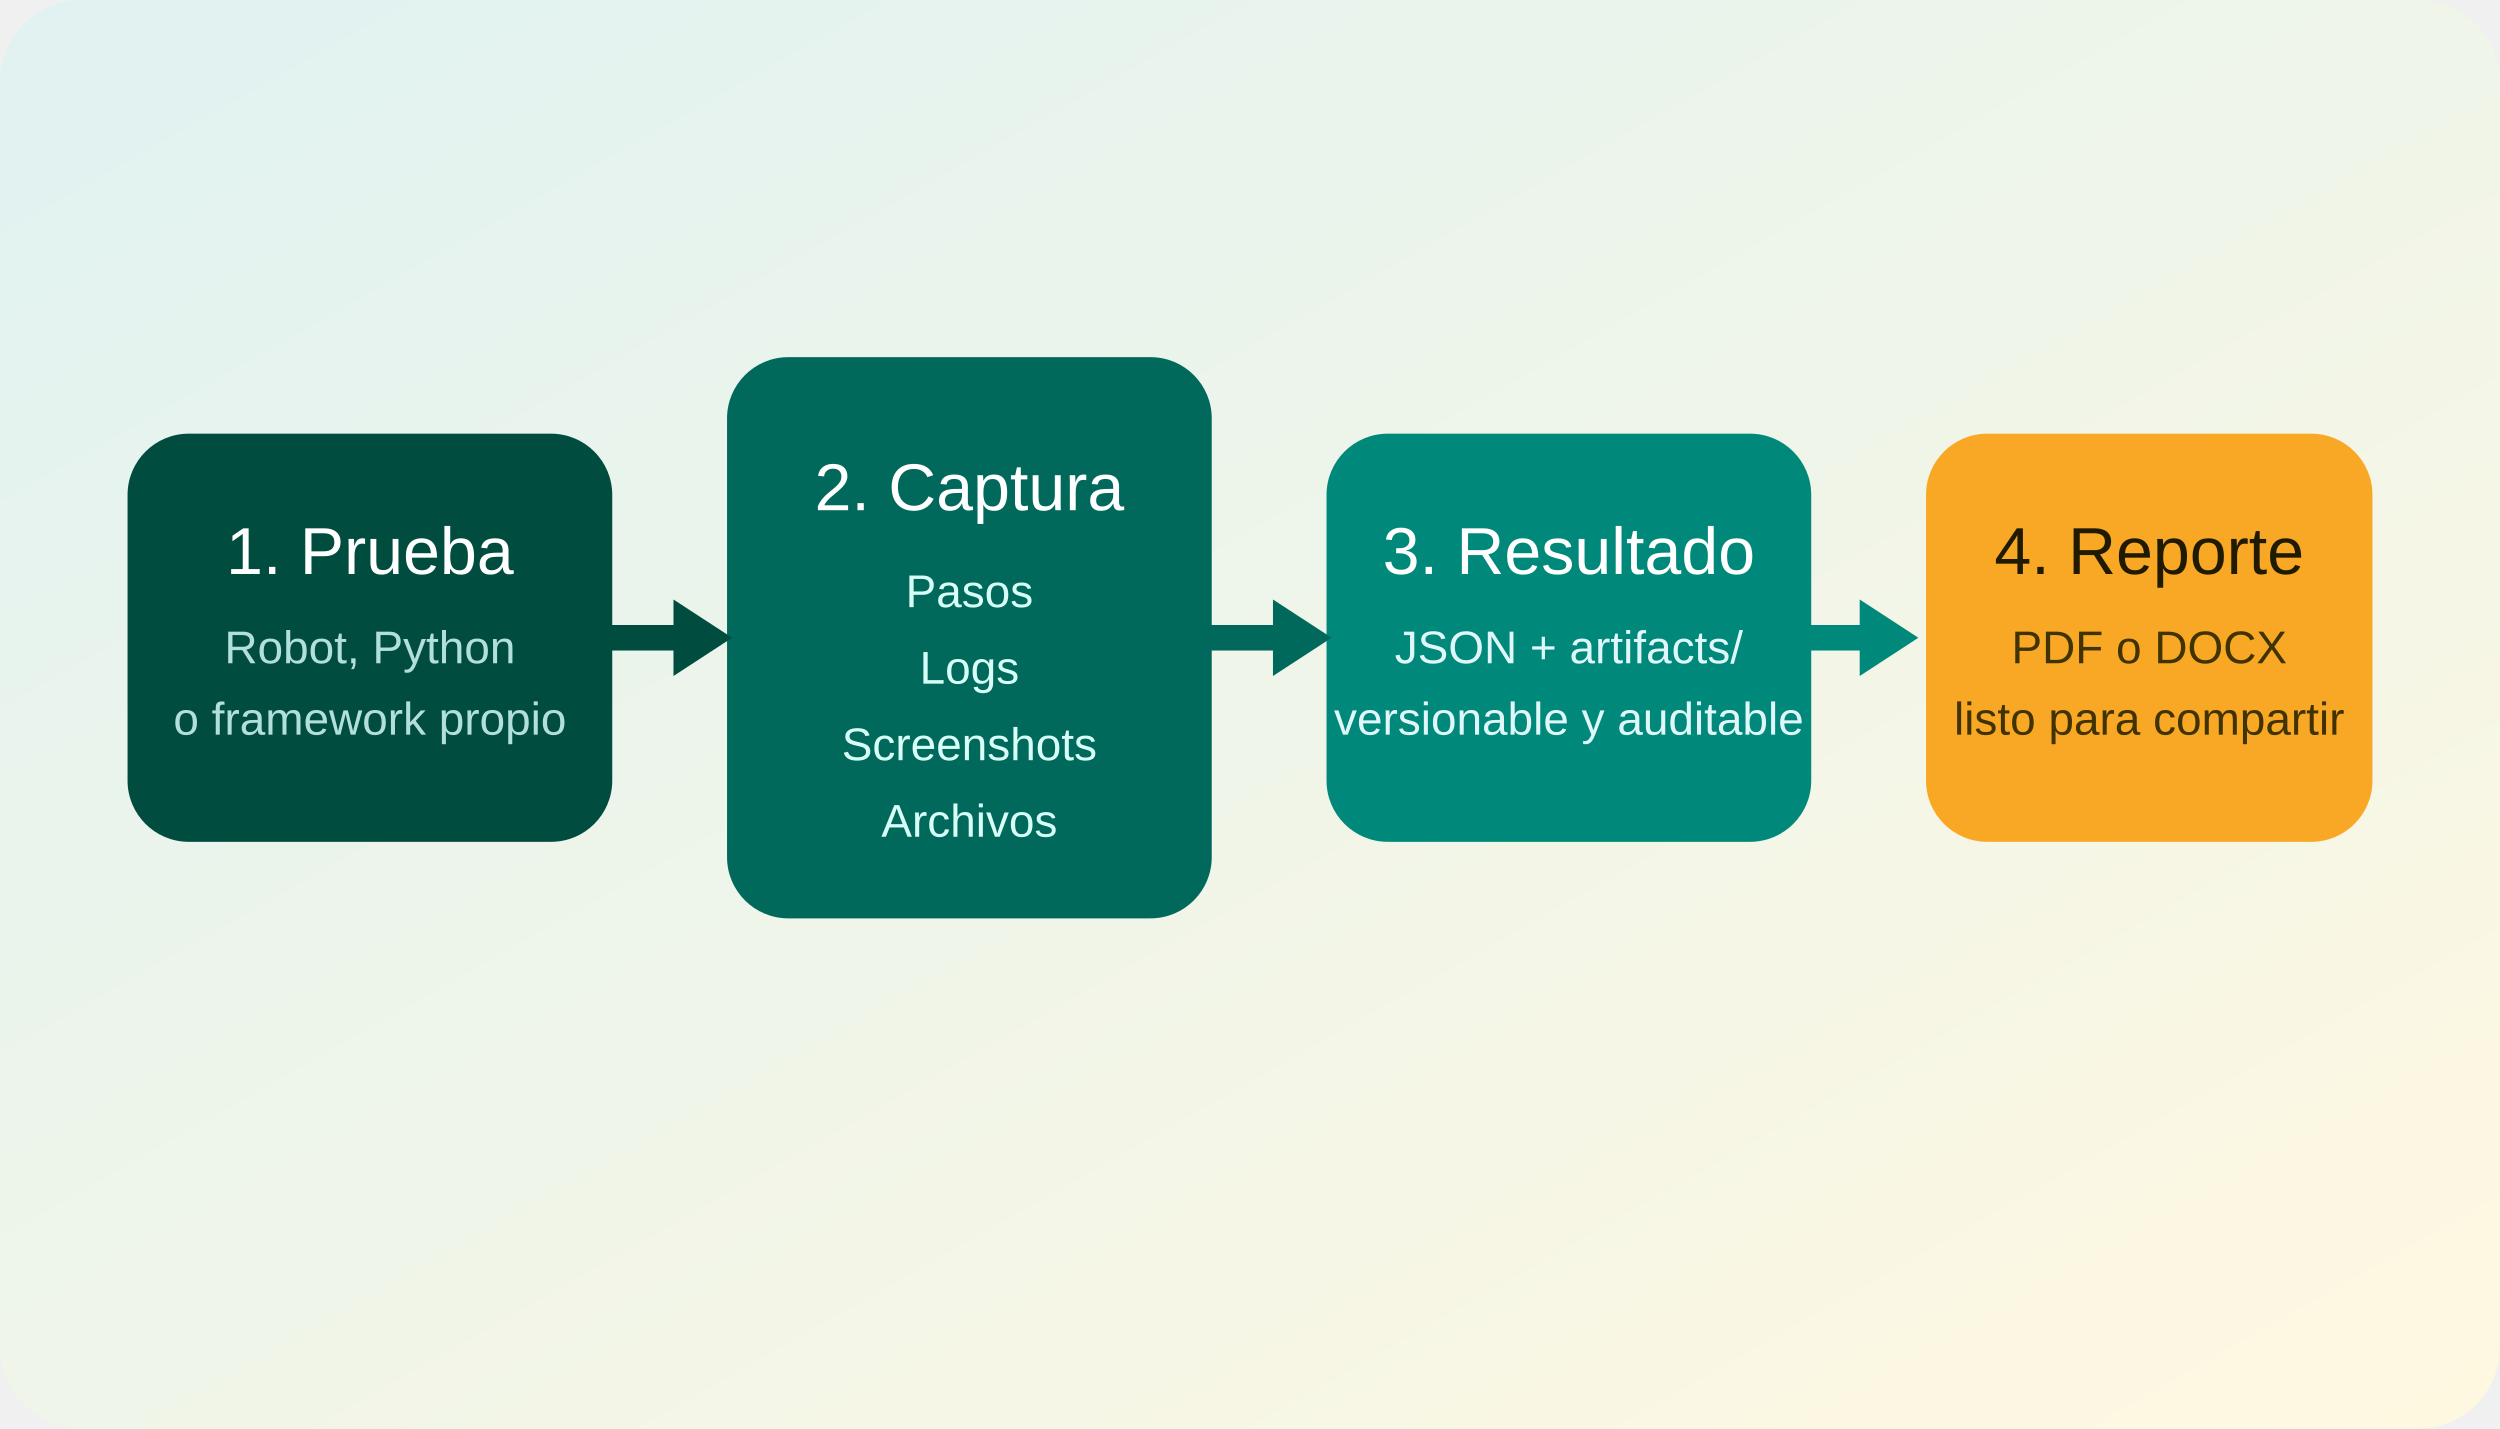
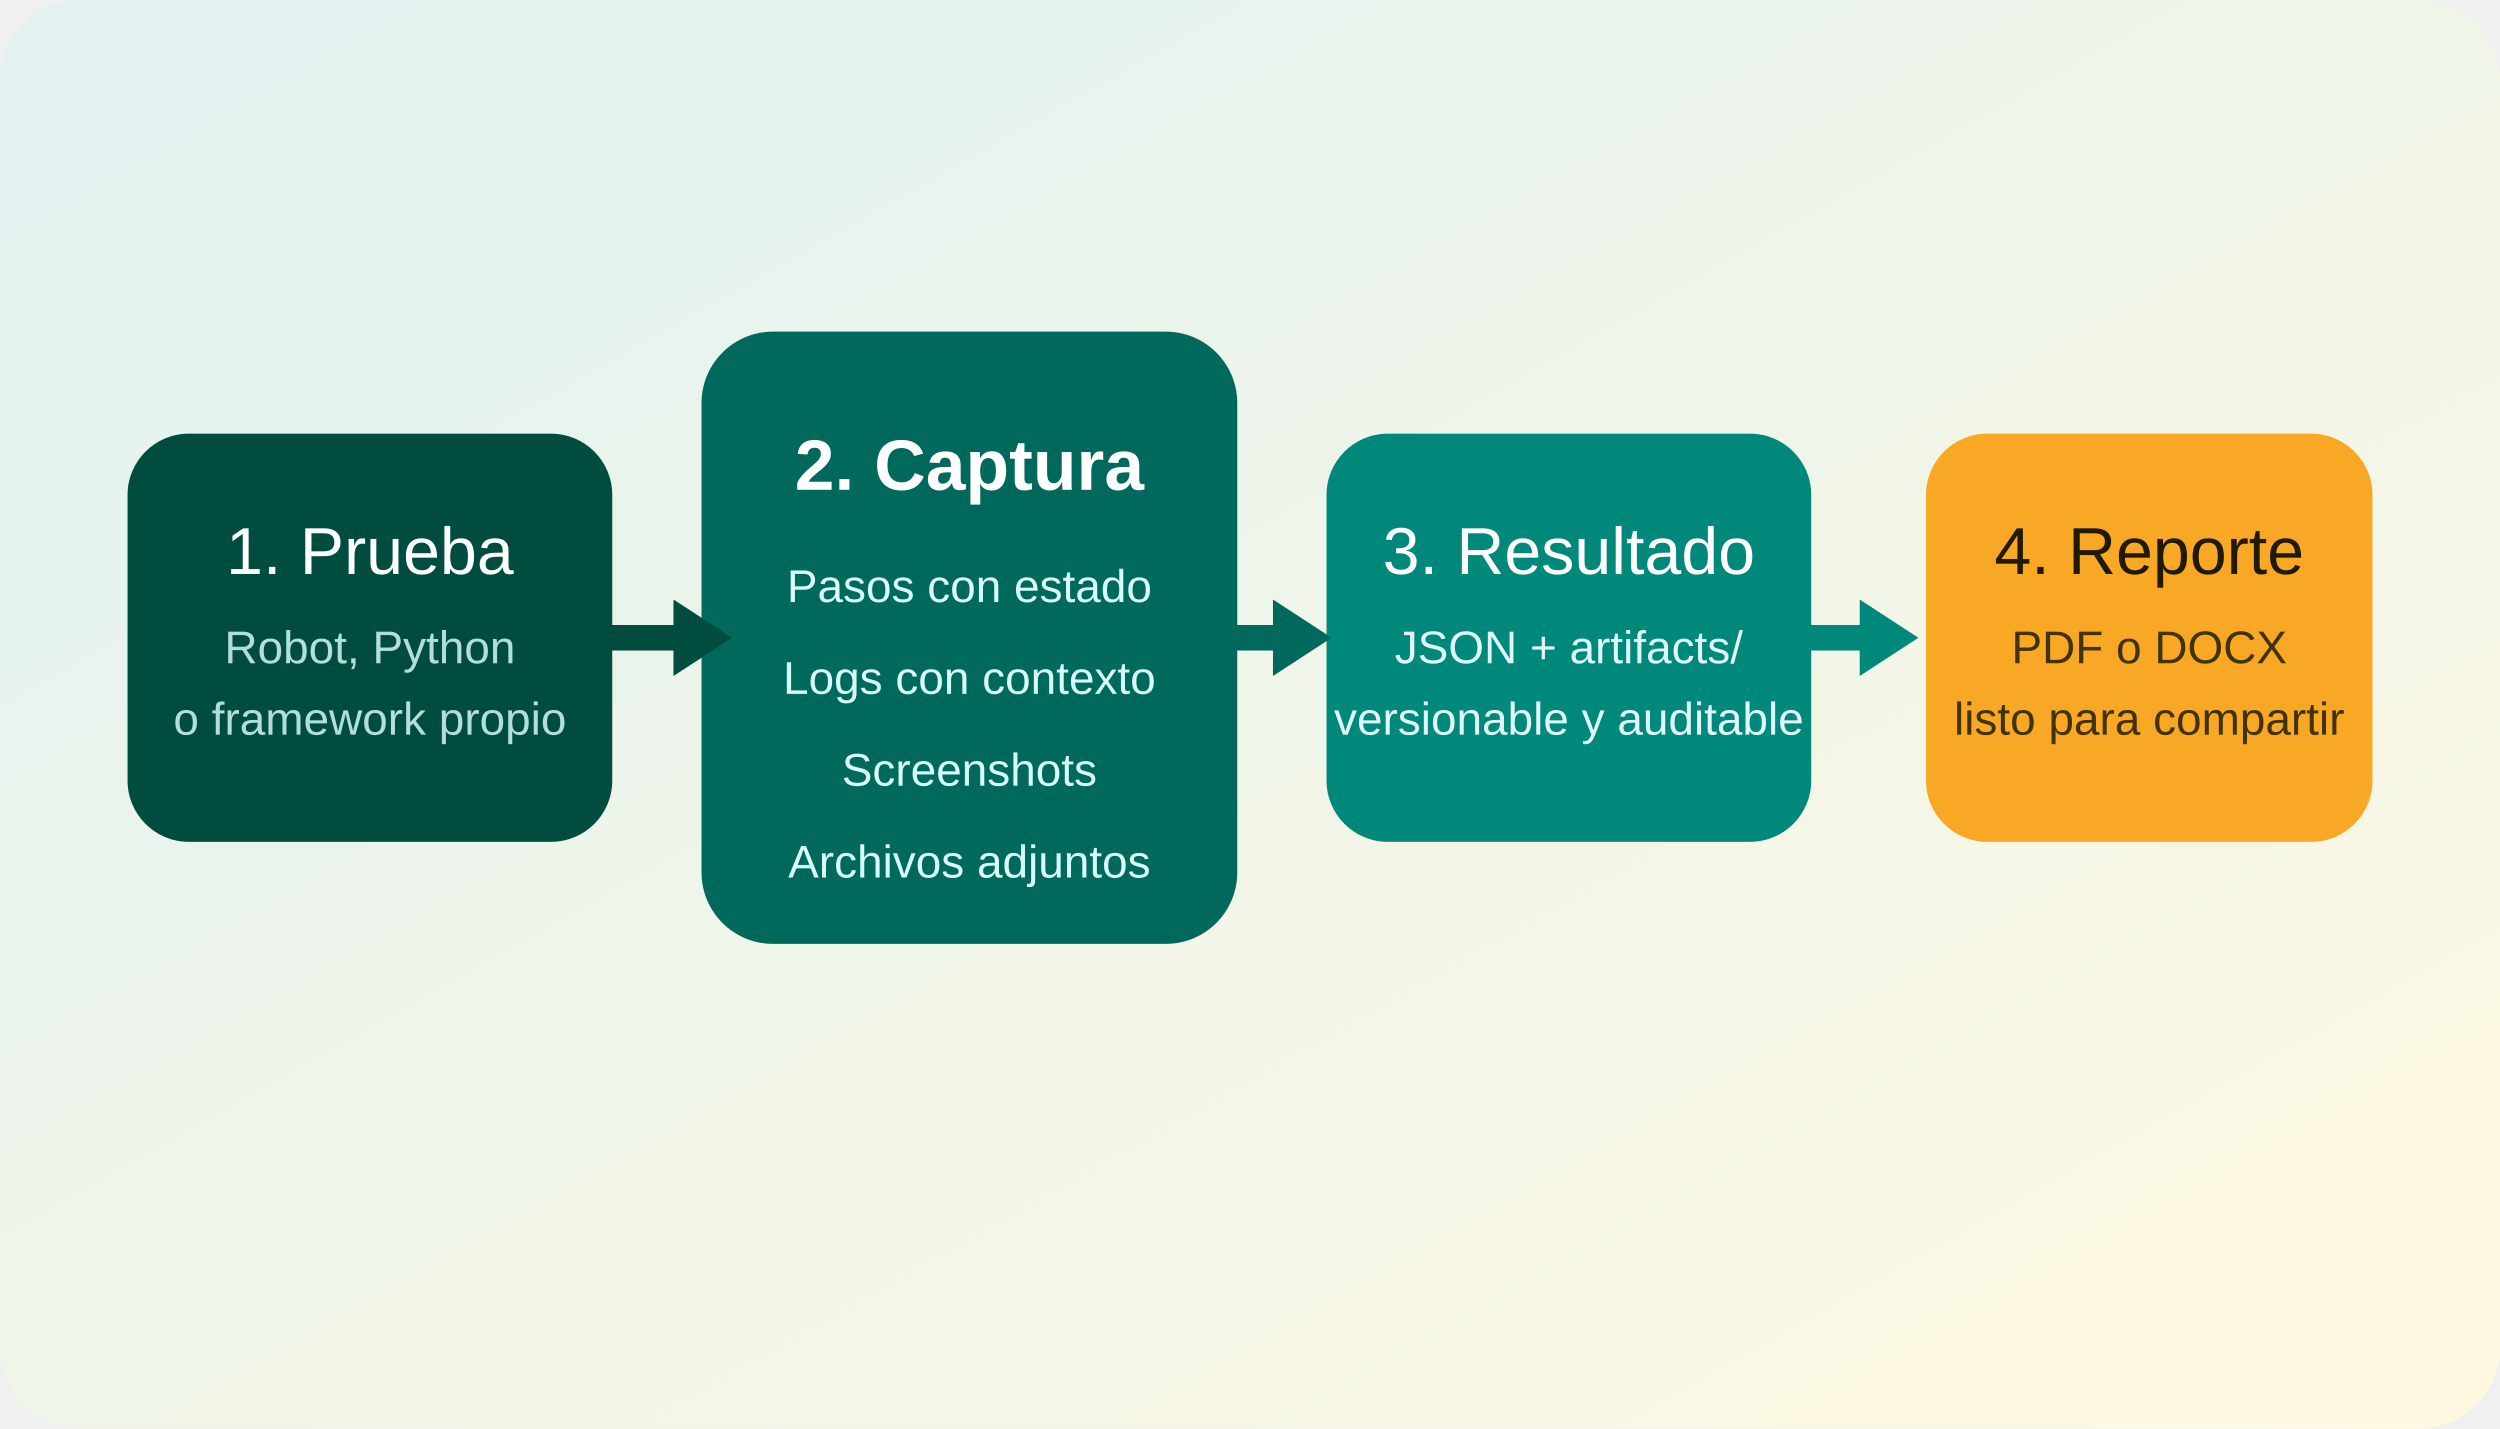
<svg xmlns="http://www.w3.org/2000/svg" viewBox="0 0 980 560" role="img" aria-labelledby="title desc">
  <defs>
    <linearGradient id="bg" x1="0%" x2="100%" y1="0%" y2="100%">
      <stop offset="0%" stop-color="#e0f2f1" />
      <stop offset="100%" stop-color="#fff8e1" />
    </linearGradient>
  </defs>
  <rect width="980" height="560" rx="32" fill="url(#bg)" />
  <g font-family="IBM Plex Sans, Arial, sans-serif">
    <rect x="50" y="170" width="190" height="160" rx="24" fill="#004d40" />
    <text x="145" y="225" fill="#fff" font-size="26" text-anchor="middle">1. Prueba</text>
    <text x="145" y="260" fill="#b2dfdb" font-size="18" text-anchor="middle">Robot, Python</text>
    <text x="145" y="288" fill="#b2dfdb" font-size="18" text-anchor="middle">o framework propio</text>
-     <rect x="285" y="140" width="190" height="220" rx="24" fill="#00695c" />
-     <text x="380" y="200" fill="#fff" font-size="26" text-anchor="middle">2. Captura</text>
-     <text x="380" y="238" fill="#d7fff8" font-size="18" text-anchor="middle">Pasos</text>
-     <text x="380" y="268" fill="#d7fff8" font-size="18" text-anchor="middle">Logs</text>
-     <text x="380" y="298" fill="#d7fff8" font-size="18" text-anchor="middle">Screenshots</text>
-     <text x="380" y="328" fill="#d7fff8" font-size="18" text-anchor="middle">Archivos</text>
+     <rect x="275" y="130" width="210" height="240" rx="28" fill="#00695c" />
+     <text x="380" y="192" fill="#fff" font-size="28" font-weight="700" text-anchor="middle">2. Captura</text>
+     <text x="380" y="236" fill="#d7fff8" font-size="18" text-anchor="middle">Pasos con estado</text>
+     <text x="380" y="272" fill="#d7fff8" font-size="18" text-anchor="middle">Logs con contexto</text>
+     <text x="380" y="308" fill="#d7fff8" font-size="18" text-anchor="middle">Screenshots</text>
+     <text x="380" y="344" fill="#d7fff8" font-size="18" text-anchor="middle">Archivos adjuntos</text>
    <rect x="520" y="170" width="190" height="160" rx="24" fill="#00897b" />
    <text x="615" y="225" fill="#fff" font-size="26" text-anchor="middle">3. Resultado</text>
    <text x="615" y="260" fill="#e0f7fa" font-size="18" text-anchor="middle">JSON + artifacts/</text>
    <text x="615" y="288" fill="#e0f7fa" font-size="18" text-anchor="middle">versionable y auditable</text>
    <rect x="755" y="170" width="175" height="160" rx="24" fill="#f9a825" />
    <text x="842.5" y="225" fill="#1f1a00" font-size="26" text-anchor="middle">4. Reporte</text>
    <text x="842.5" y="260" fill="#403300" font-size="18" text-anchor="middle">PDF o DOCX</text>
    <text x="842.5" y="288" fill="#403300" font-size="18" text-anchor="middle">listo para compartir</text>
    <path d="M240 250h35" stroke="#004d40" stroke-width="10" stroke-linecap="round" />
    <polygon points="287,250 264,235 264,265" fill="#004d40" />
-     <path d="M475 250h35" stroke="#00695c" stroke-width="10" stroke-linecap="round" />
+     <path d="M485 250h25" stroke="#00695c" stroke-width="10" stroke-linecap="round" />
    <polygon points="522,250 499,235 499,265" fill="#00695c" />
    <path d="M710 250h30" stroke="#00897b" stroke-width="10" stroke-linecap="round" />
    <polygon points="752,250 729,235 729,265" fill="#00897b" />
  </g>
</svg>
